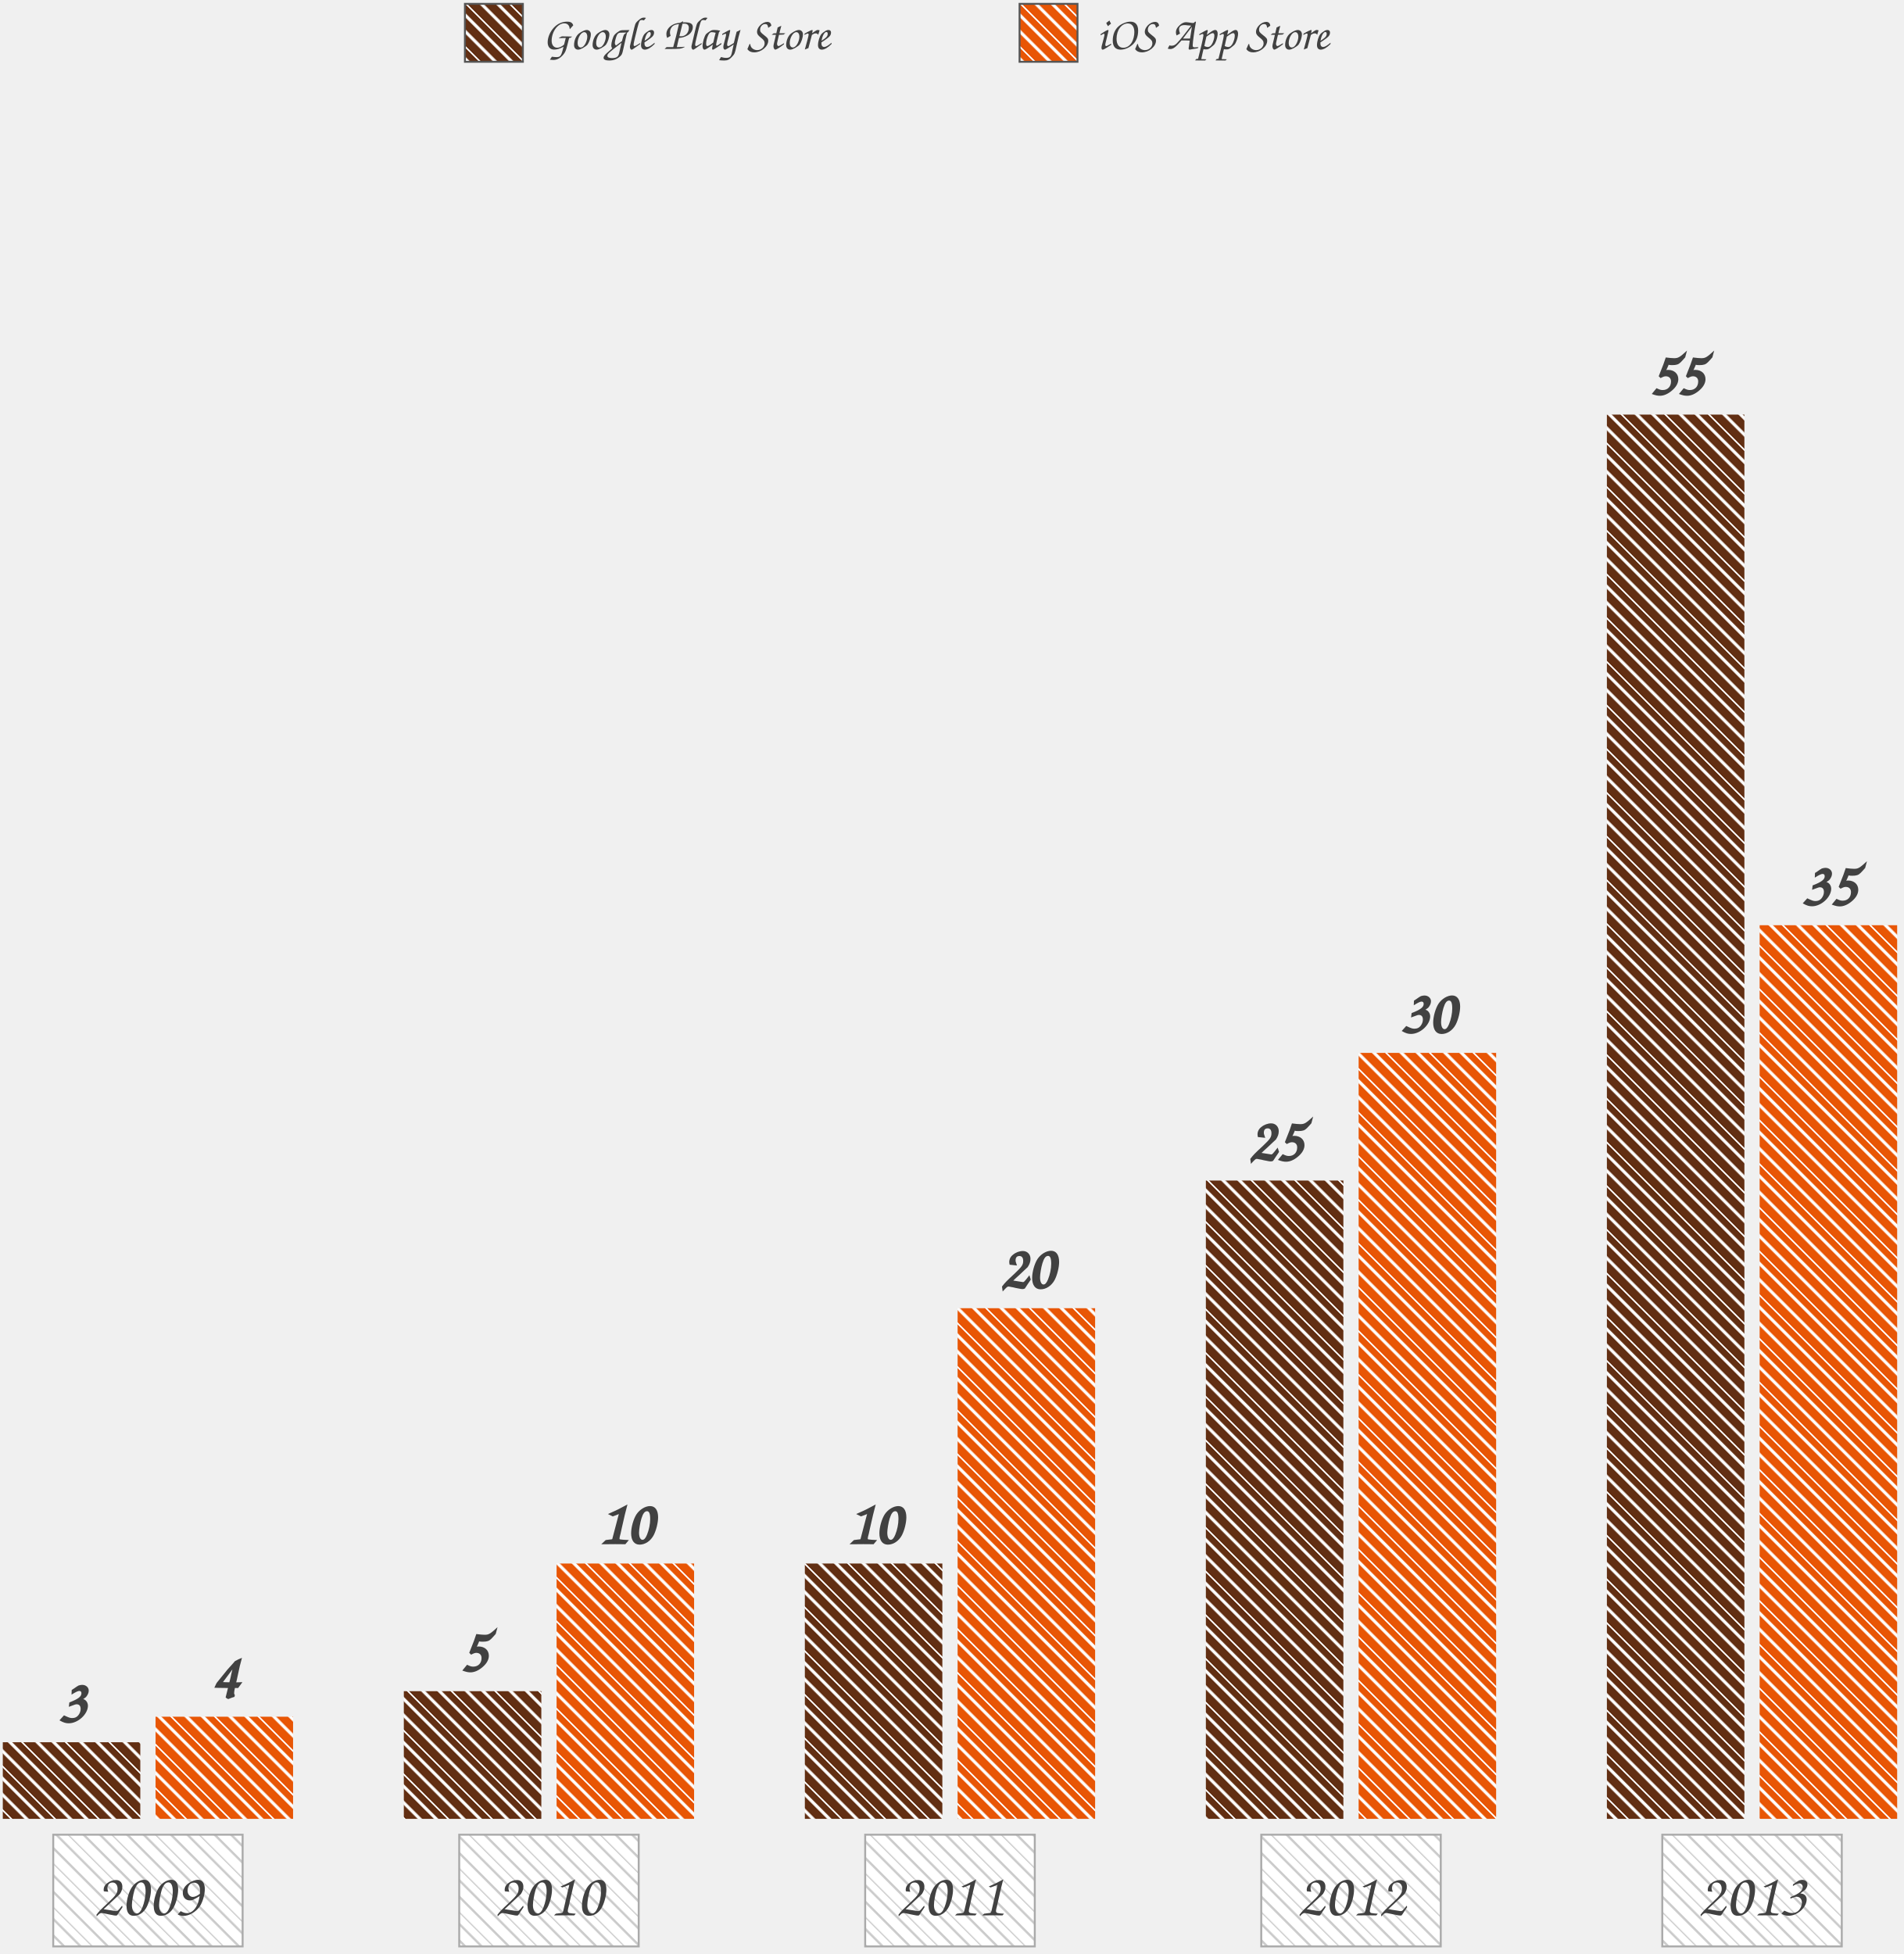
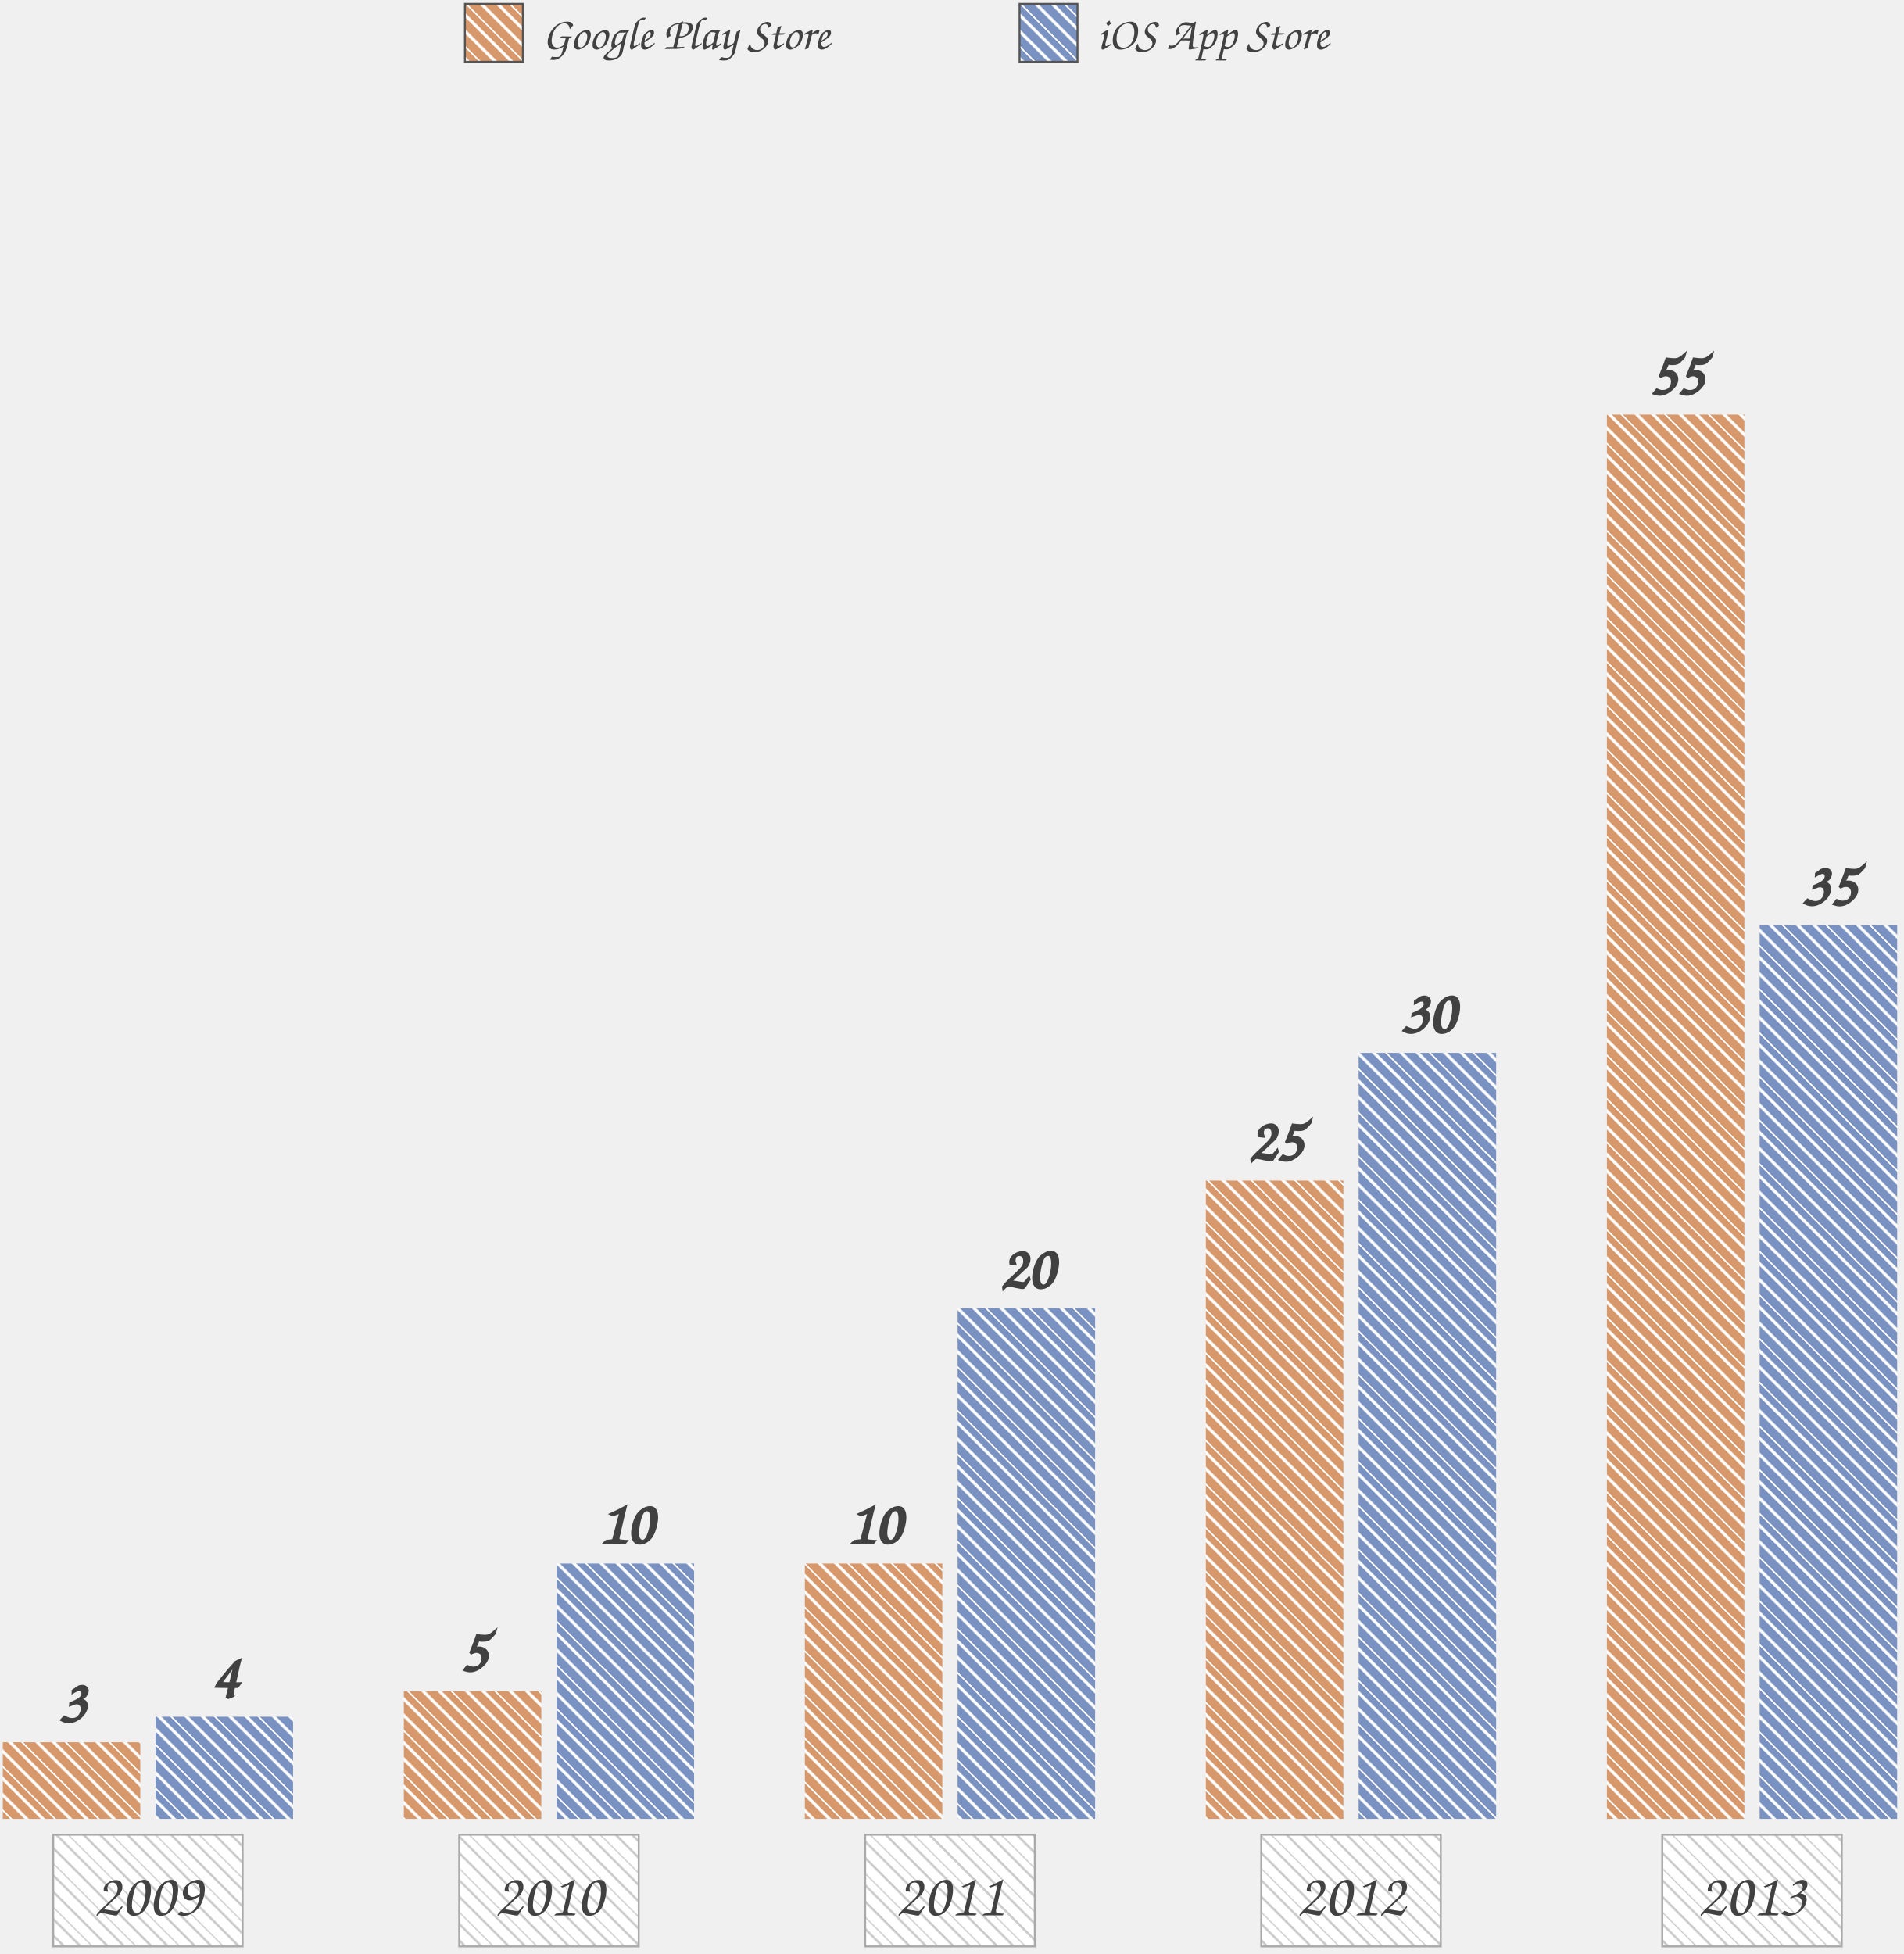
<svg xmlns="http://www.w3.org/2000/svg" width="493" height="506">
  <g transform="translate(-54.0, -29.0)">
    <defs>
      <pattern id="pattern-sketch-left" width="8" height="8" patternUnits="userSpaceOnUse" patternTransform="rotate(45)">
-         <rect width="8" height="8" fill="#622f13" />
+         <rect width="8" height="8" fill="#d7986b" />
        <path d="M -1,2 l 10,0 M -1,5 l 10,0 M -1,8 l 10,0" stroke="#FFFFFF" stroke-width="0.8" />
      </pattern>
      <pattern id="pattern-sketch-right" width="8" height="8" patternUnits="userSpaceOnUse" patternTransform="rotate(45)">
-         <rect width="8" height="8" fill="#e85605" />
+         <rect width="8" height="8" fill="#7a92c1" />
        <path d="M -1,2 l 10,0 M -1,5 l 10,0 M -1,8 l 10,0" stroke="#FFFFFF" stroke-width="0.8" />
      </pattern>
      <pattern id="pattern-label-sketch" width="8" height="8" patternUnits="userSpaceOnUse" patternTransform="rotate(45)">
        <rect width="8" height="8" fill="#FFFFFF" />
        <path d="M -1,2 l 10,0 M -1,5 l 10,0 M -1,8 l 10,0" stroke="#CCCCCC" stroke-width="0.6" />
      </pattern>
    </defs>
    <g transform="translate(30, 100)">
      <g class="x-axis" transform="translate(0, 400)">
        <g class="x-label-group" transform="translate(62.30769, 25)">
          <rect class="label-background" x="-24.52" y="-20.893" width="49.04" height="28.929" fill="url(#pattern-label-sketch)" stroke="#AAAAAA" stroke-width="0.5" />
          <text class="x-label" x="0" y="0" text-anchor="middle" style="font-family: &quot;Comic Sans MS&quot;, cursive; font-size: 16px; font-weight: 500; fill: rgb(65, 65, 65);">2009</text>
        </g>
        <g class="x-label-group" transform="translate(166.1538, 25)">
          <rect class="label-background" x="-23.239" y="-20.893" width="46.479" height="28.929" fill="url(#pattern-label-sketch)" stroke="#AAAAAA" stroke-width="0.5" />
          <text class="x-label" x="0" y="0" text-anchor="middle" style="font-family: &quot;Comic Sans MS&quot;, cursive; font-size: 16px; font-weight: 500; fill: rgb(65, 65, 65);">2010</text>
        </g>
        <g class="x-label-group" transform="translate(270, 25)">
          <rect class="label-background" x="-21.959" y="-20.893" width="43.917" height="28.929" fill="url(#pattern-label-sketch)" stroke="#AAAAAA" stroke-width="0.5" />
          <text class="x-label" x="0" y="0" text-anchor="middle" style="font-family: &quot;Comic Sans MS&quot;, cursive; font-size: 16px; font-weight: 500; fill: rgb(65, 65, 65);">2011</text>
        </g>
        <g class="x-label-group" transform="translate(373.8462, 25)">
          <rect class="label-background" x="-23.239" y="-20.893" width="46.479" height="28.929" fill="url(#pattern-label-sketch)" stroke="#AAAAAA" stroke-width="0.5" />
          <text class="x-label" x="0" y="0" text-anchor="middle" style="font-family: &quot;Comic Sans MS&quot;, cursive; font-size: 16px; font-weight: 500; fill: rgb(65, 65, 65);">2012</text>
        </g>
        <g class="x-label-group" transform="translate(477.6923, 25)">
          <rect class="label-background" x="-23.239" y="-20.893" width="46.479" height="28.929" fill="url(#pattern-label-sketch)" stroke="#AAAAAA" stroke-width="0.5" />
          <text class="x-label" x="0" y="0" text-anchor="middle" style="font-family: &quot;Comic Sans MS&quot;, cursive; font-size: 16px; font-weight: 500; fill: rgb(65, 65, 65);">2013</text>
        </g>
      </g>
      <rect class="bar left-bar" x="24.725" y="380.165" width="35.604" height="19.835" fill="url(#pattern-sketch-left)" stroke="none" stroke-width="0" style="filter: none;" />
      <text class="bar-label" x="42.527" y="375.165" text-anchor="middle" style="font-family: &quot;Comic Sans MS&quot;, cursive; font-size: 16px; font-weight: bold; fill: rgb(65, 65, 65);">3</text>
      <rect class="bar right-bar" x="64.286" y="373.554" width="35.604" height="26.446" fill="url(#pattern-sketch-right)" stroke="none" stroke-width="0" style="filter: none;" />
      <text class="bar-label" x="82.088" y="368.554" text-anchor="middle" style="font-family: &quot;Comic Sans MS&quot;, cursive; font-size: 16px; font-weight: bold; fill: rgb(65, 65, 65);">4</text>
      <rect class="bar left-bar" x="128.571" y="366.942" width="35.604" height="33.058" fill="url(#pattern-sketch-left)" stroke="none" stroke-width="0" style="filter: none;" />
      <text class="bar-label" x="146.374" y="361.942" text-anchor="middle" style="font-family: &quot;Comic Sans MS&quot;, cursive; font-size: 16px; font-weight: bold; fill: rgb(65, 65, 65);">5</text>
      <rect class="bar right-bar" x="168.132" y="333.884" width="35.604" height="66.116" fill="url(#pattern-sketch-right)" stroke="none" stroke-width="0" style="filter: none;" />
      <text class="bar-label" x="185.934" y="328.884" text-anchor="middle" style="font-family: &quot;Comic Sans MS&quot;, cursive; font-size: 16px; font-weight: bold; fill: rgb(65, 65, 65);">10</text>
      <rect class="bar left-bar" x="232.418" y="333.884" width="35.604" height="66.116" fill="url(#pattern-sketch-left)" stroke="none" stroke-width="0" style="filter: none;" />
      <text class="bar-label" x="250.22" y="328.884" text-anchor="middle" style="font-family: &quot;Comic Sans MS&quot;, cursive; font-size: 16px; font-weight: bold; fill: rgb(65, 65, 65);">10</text>
      <rect class="bar right-bar" x="271.978" y="267.769" width="35.604" height="132.231" fill="url(#pattern-sketch-right)" stroke="none" stroke-width="0" style="filter: none;" />
      <text class="bar-label" x="289.78" y="262.769" text-anchor="middle" style="font-family: &quot;Comic Sans MS&quot;, cursive; font-size: 16px; font-weight: bold; fill: rgb(65, 65, 65);">20</text>
      <rect class="bar left-bar" x="336.264" y="234.711" width="35.604" height="165.289" fill="url(#pattern-sketch-left)" stroke="none" stroke-width="0" style="filter: none;" />
      <text class="bar-label" x="354.066" y="229.711" text-anchor="middle" style="font-family: &quot;Comic Sans MS&quot;, cursive; font-size: 16px; font-weight: bold; fill: rgb(65, 65, 65);">25</text>
      <rect class="bar right-bar" x="375.824" y="201.653" width="35.604" height="198.347" fill="url(#pattern-sketch-right)" stroke="none" stroke-width="0" style="filter: none;" />
      <text class="bar-label" x="393.626" y="196.653" text-anchor="middle" style="font-family: &quot;Comic Sans MS&quot;, cursive; font-size: 16px; font-weight: bold; fill: rgb(65, 65, 65);">30</text>
      <rect class="bar left-bar" x="440.11" y="36.364" width="35.604" height="363.636" fill="url(#pattern-sketch-left)" stroke="none" stroke-width="0" style="filter: none;" />
      <text class="bar-label" x="457.912" y="31.364" text-anchor="middle" style="font-family: &quot;Comic Sans MS&quot;, cursive; font-size: 16px; font-weight: bold; fill: rgb(65, 65, 65);">55</text>
      <rect class="bar right-bar" x="479.67" y="168.595" width="35.604" height="231.405" fill="url(#pattern-sketch-right)" stroke="none" stroke-width="0" style="filter: none;" />
      <text class="bar-label" x="497.473" y="163.595" text-anchor="middle" style="font-family: &quot;Comic Sans MS&quot;, cursive; font-size: 16px; font-weight: bold; fill: rgb(65, 65, 65);">35</text>
    </g>
    <g class="legend" transform="translate(174.3973, 30)">
      <g class="legend-item" transform="translate(0, 0)">
        <rect width="15" height="15" fill="url(#pattern-sketch-left)" stroke="#555" stroke-width="0.5" />
        <text x="20" y="7.5" dy="0.35em" style="font-family: &quot;Comic Sans MS&quot;, cursive; font-size: 12px; fill: rgb(65, 65, 65);">Google Play Store</text>
      </g>
      <g class="legend-item" transform="translate(143.6217, 0)">
        <rect width="15" height="15" fill="url(#pattern-sketch-right)" stroke="#555" stroke-width="0.5" />
        <text x="20" y="7.5" dy="0.35em" style="font-family: &quot;Comic Sans MS&quot;, cursive; font-size: 12px; fill: rgb(65, 65, 65);">iOS App Store</text>
      </g>
    </g>
  </g>
</svg>
